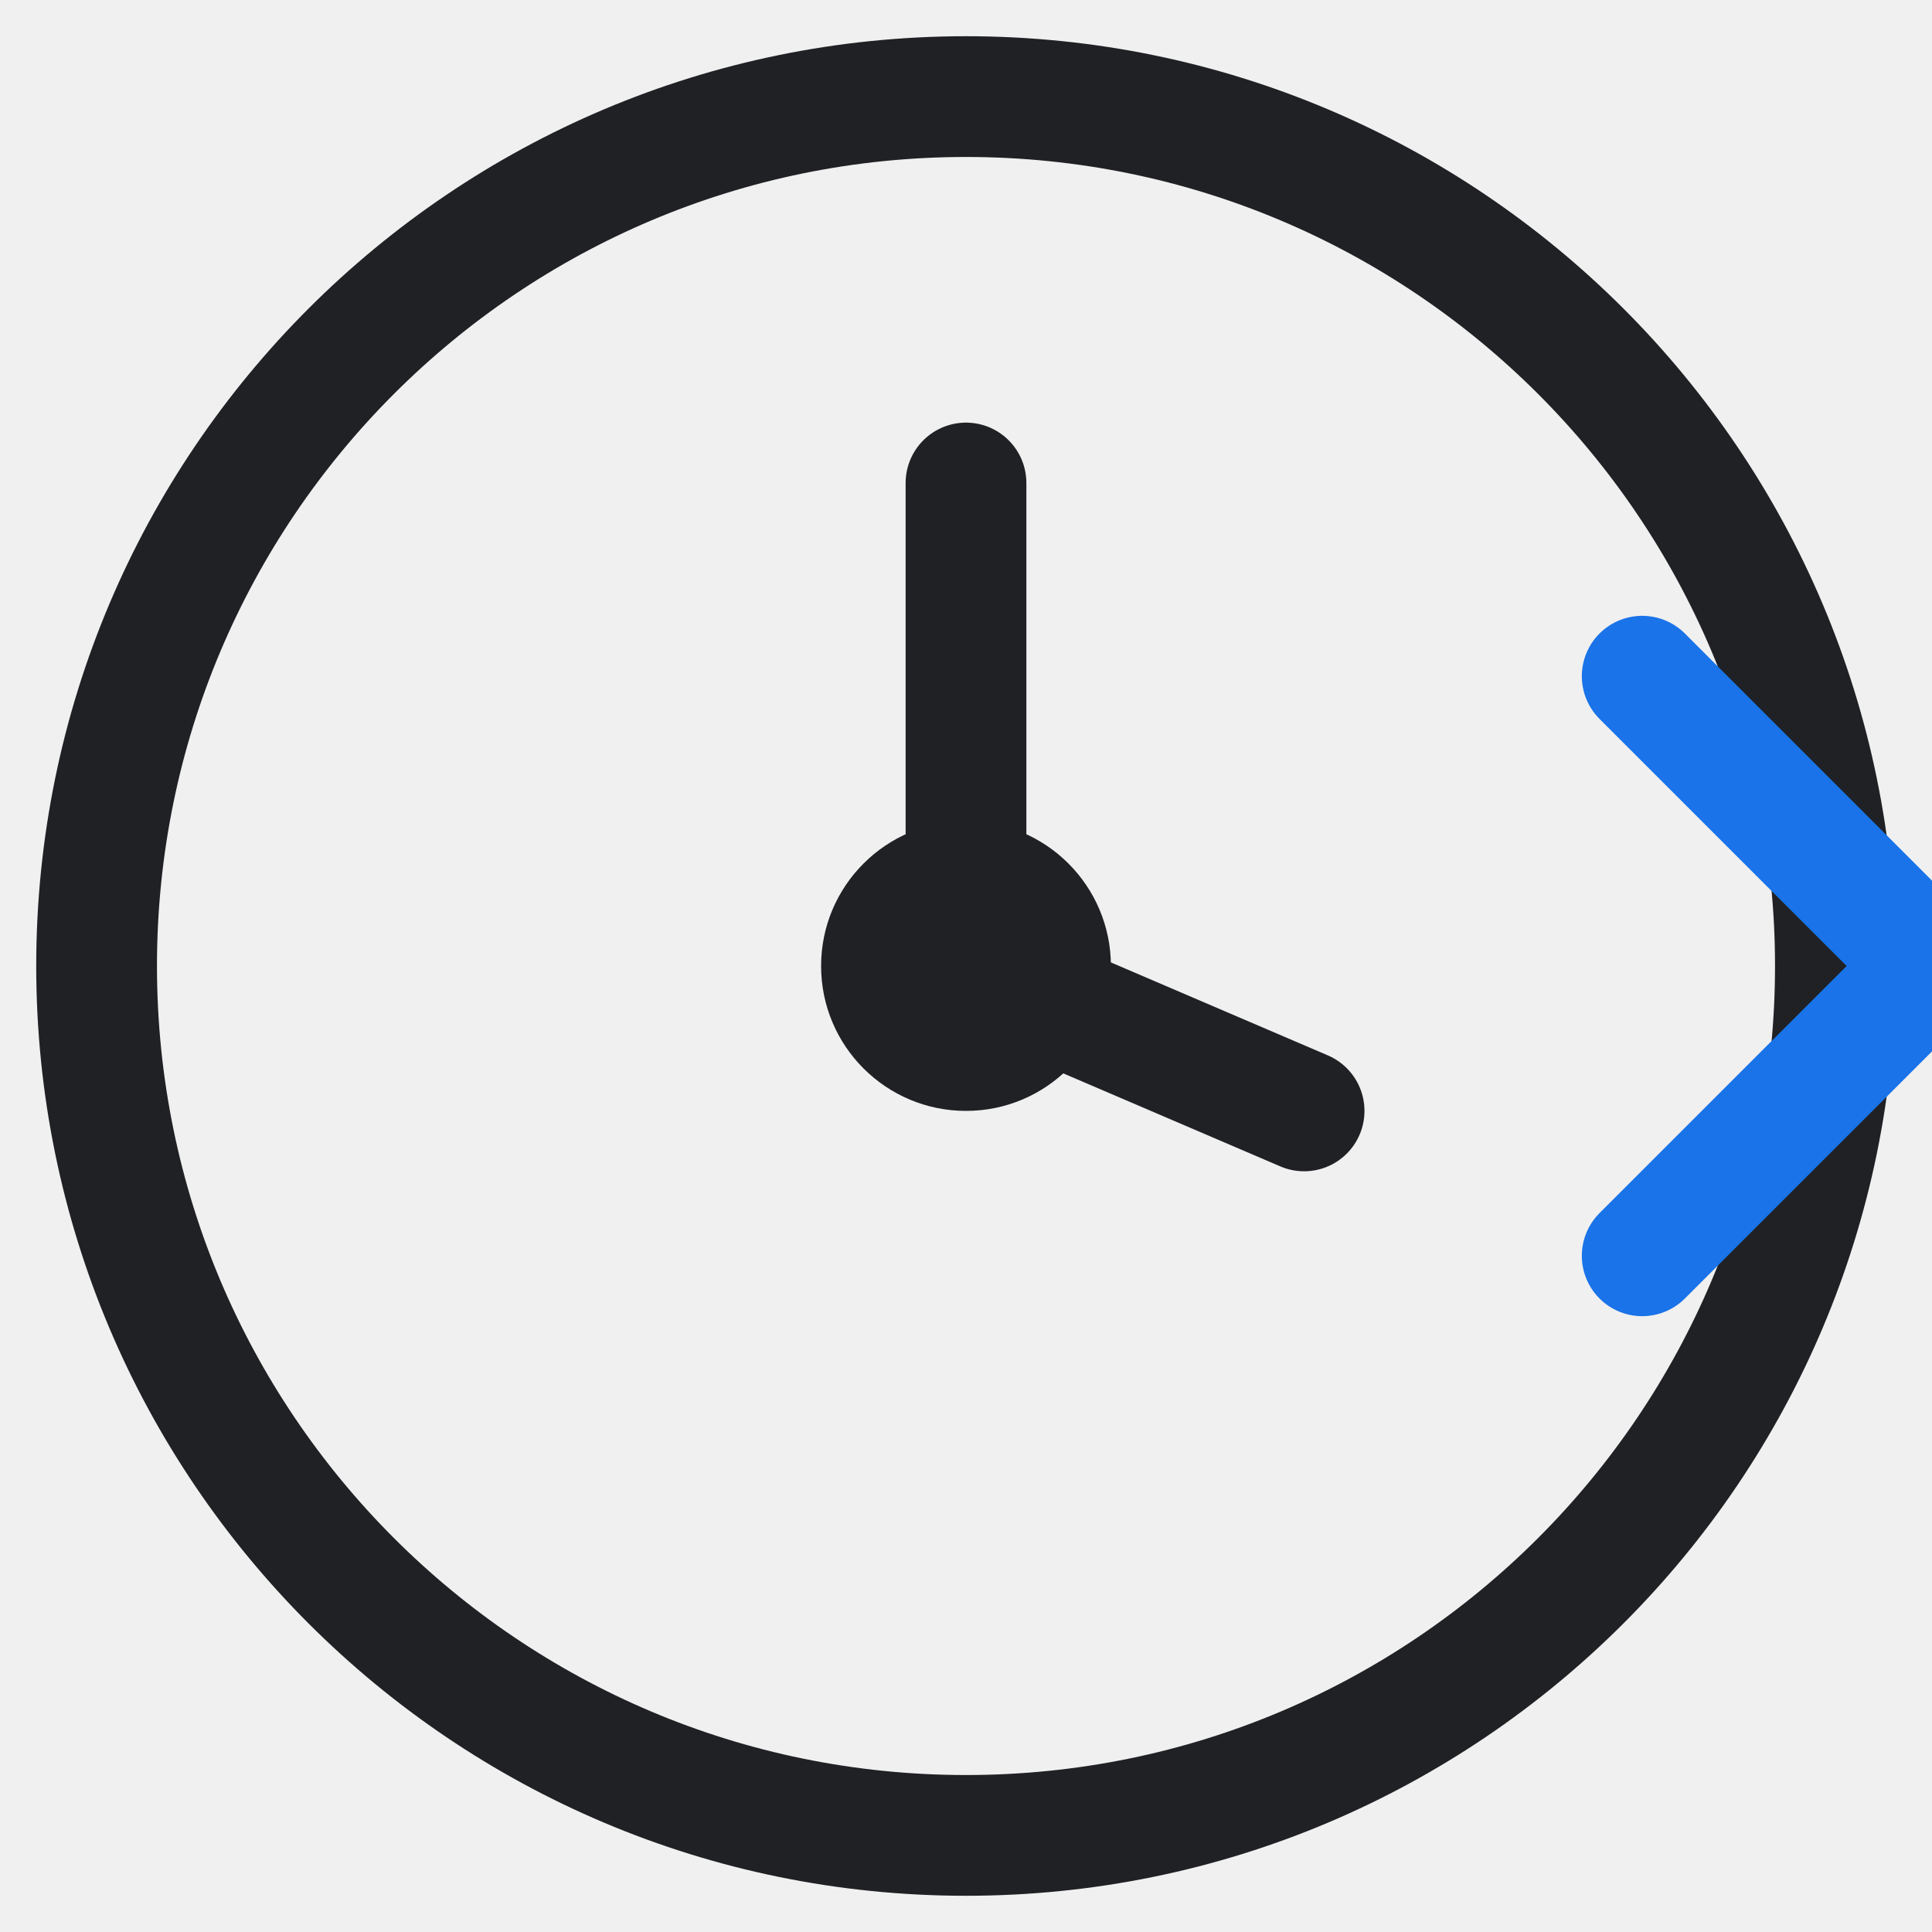
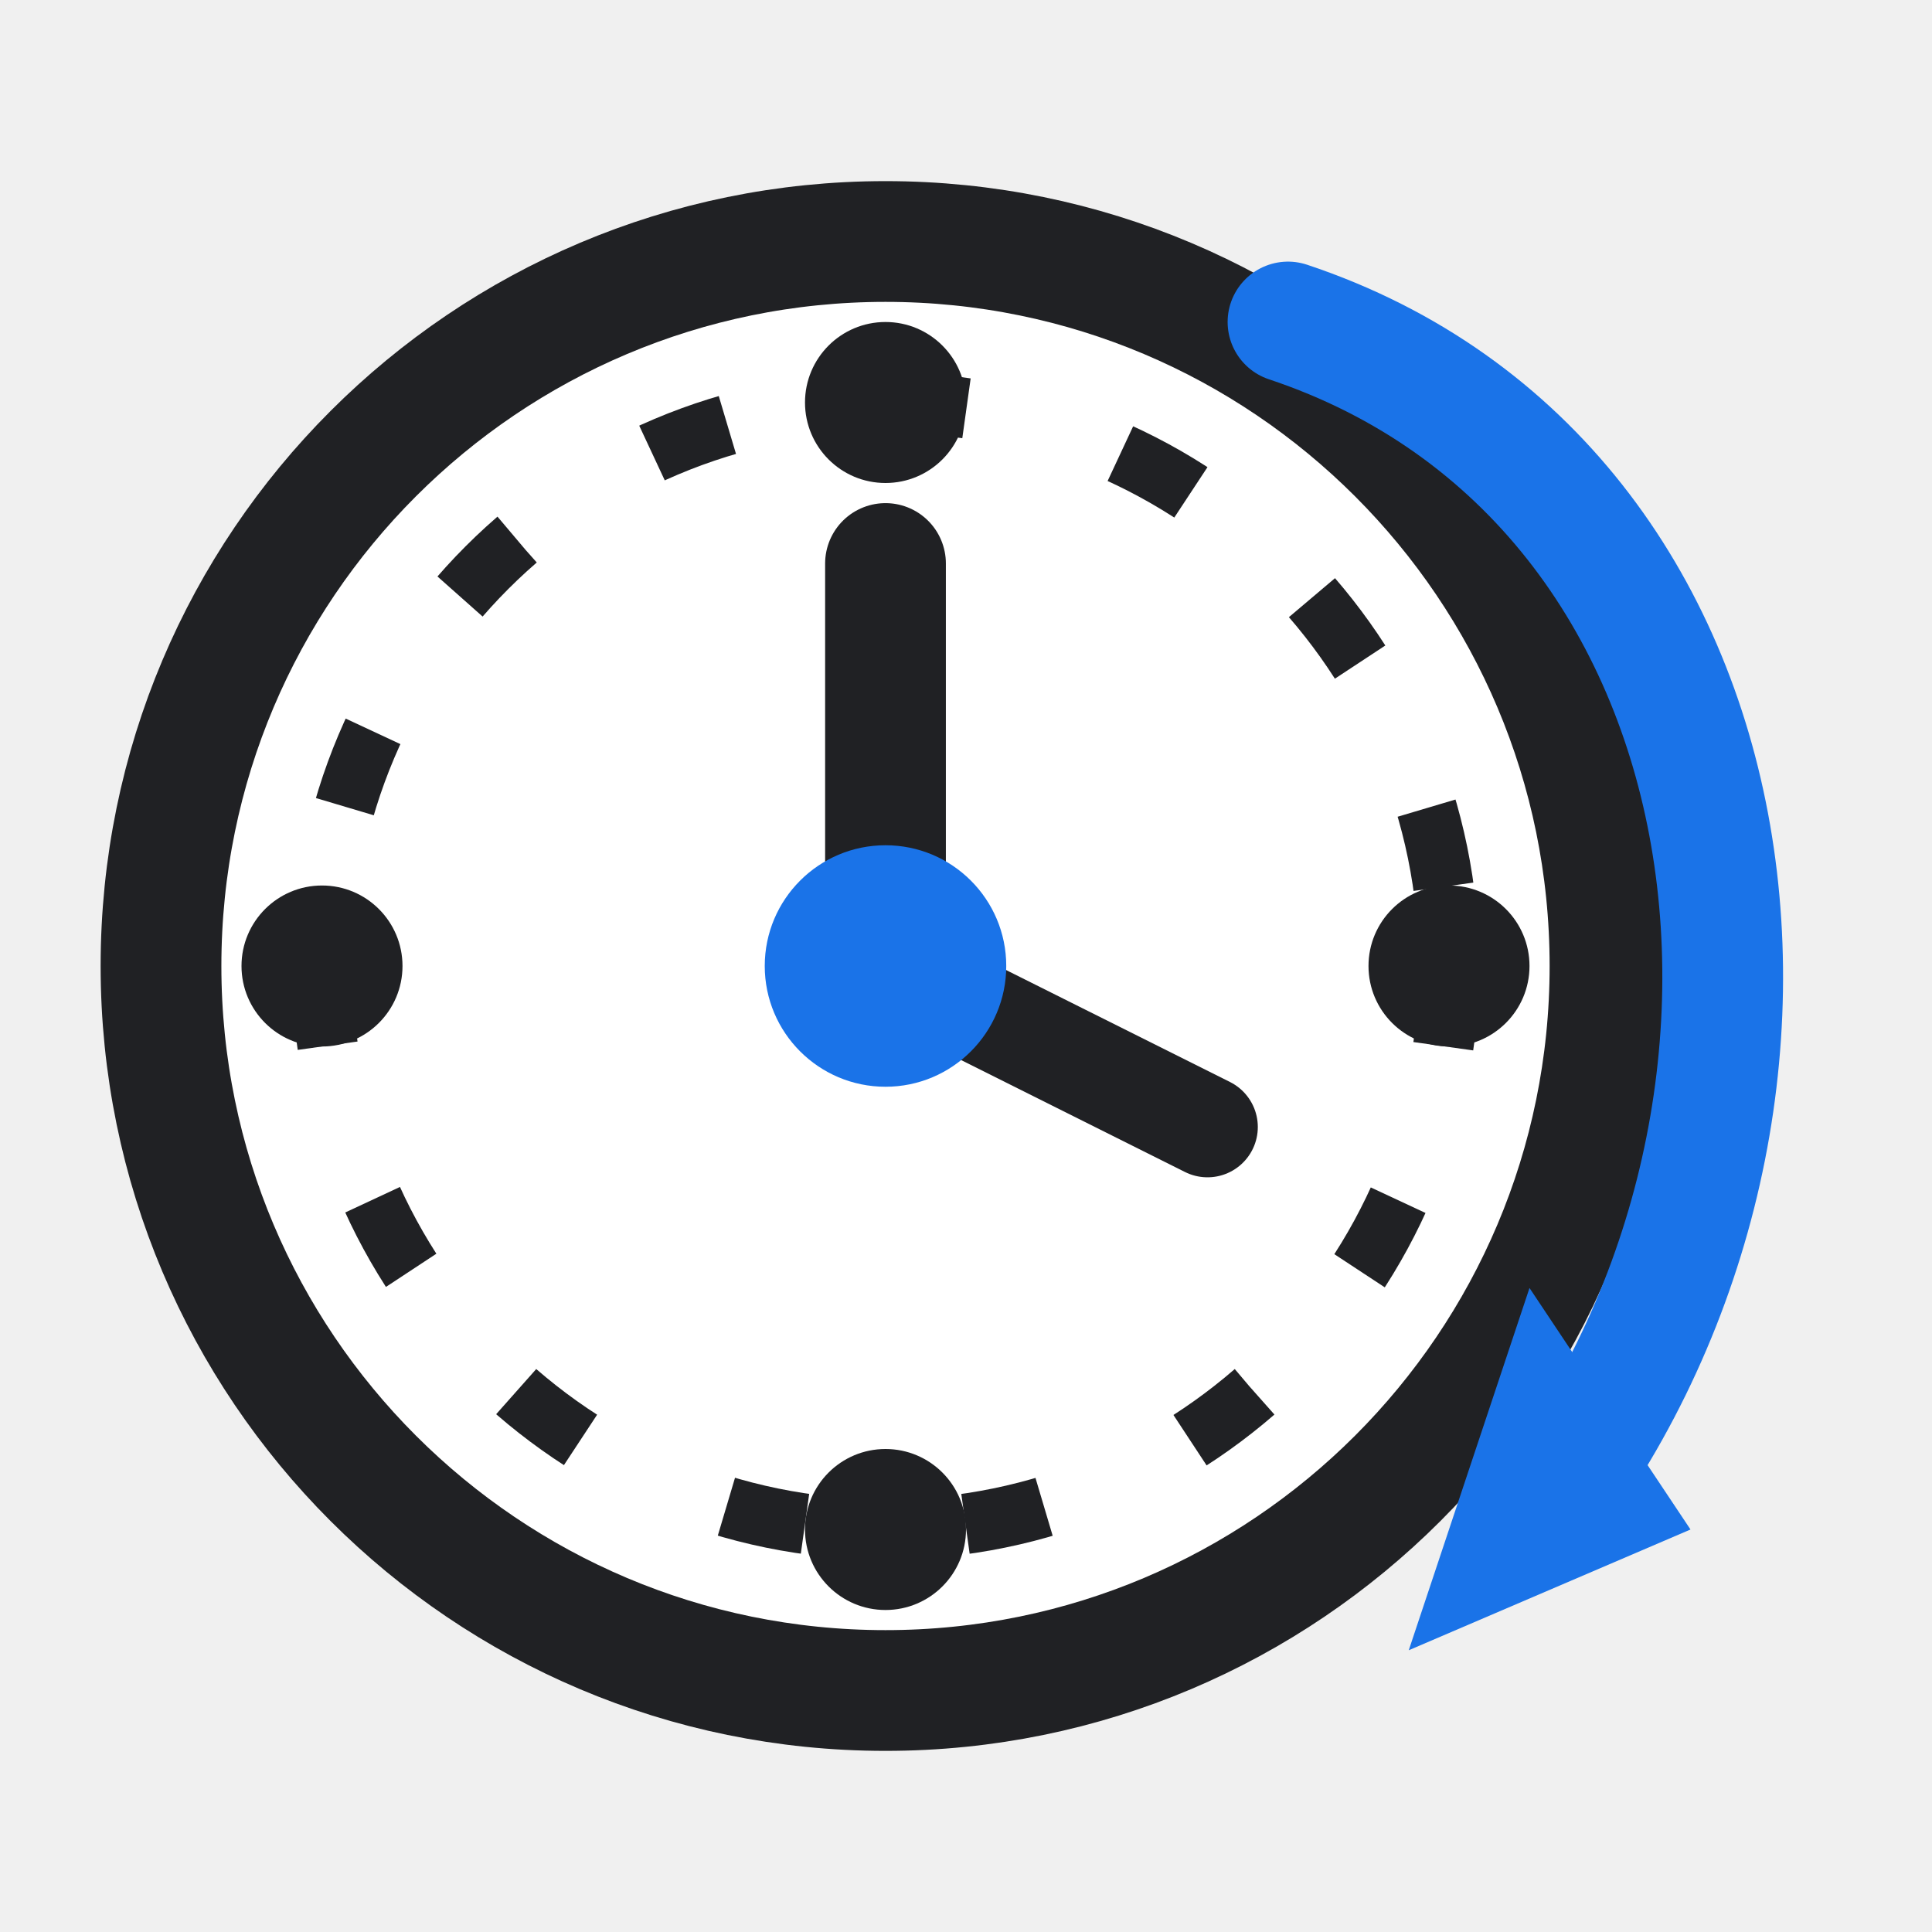
- <svg xmlns="http://www.w3.org/2000/svg" viewBox="0 0 40 40" fill="none">
-   <circle cx="20" cy="20" r="18" stroke="#202124" stroke-width="2.5" />
-   <circle cx="20" cy="20" r="3" fill="#202124" />
-   <line x1="20" y1="20" x2="20" y2="10" stroke="#202124" stroke-width="2.5" stroke-linecap="round" />
-   <line x1="20" y1="20" x2="27" y2="23" stroke="#202124" stroke-width="2.5" stroke-linecap="round" />
-   <path d="M34 14 L40 20 L34 26" stroke="#1a73e8" stroke-width="2.5" stroke-linecap="round" stroke-linejoin="round" fill="none" />
+ <svg xmlns="http://www.w3.org/2000/svg" viewBox="0 0 48 48" fill="none">
+   <circle cx="22" cy="24" r="18" fill="#ffffff" stroke="#202124" stroke-width="3" />
+   <circle cx="22" cy="24" r="14" stroke="#202124" stroke-width="1.5" stroke-dasharray="2 4" />
+   <circle cx="22" cy="10" r="2" fill="#202124" />
+   <circle cx="22" cy="38" r="2" fill="#202124" />
+   <circle cx="8" cy="24" r="2" fill="#202124" />
+   <circle cx="36" cy="24" r="2" fill="#202124" />
+   <line x1="22" y1="24" x2="22" y2="14" stroke="#202124" stroke-width="3" stroke-linecap="round" />
+   <line x1="22" y1="24" x2="30" y2="28" stroke="#202124" stroke-width="2.5" stroke-linecap="round" />
+   <circle cx="22" cy="24" r="3" fill="#1a73e8" />
+   <path d="M32 8 C44 12, 46 28, 38 38" stroke="#1a73e8" stroke-width="3" stroke-linecap="round" fill="none" />
+   <polygon points="35,41 42,38 38,32" fill="#1a73e8" />
</svg>
